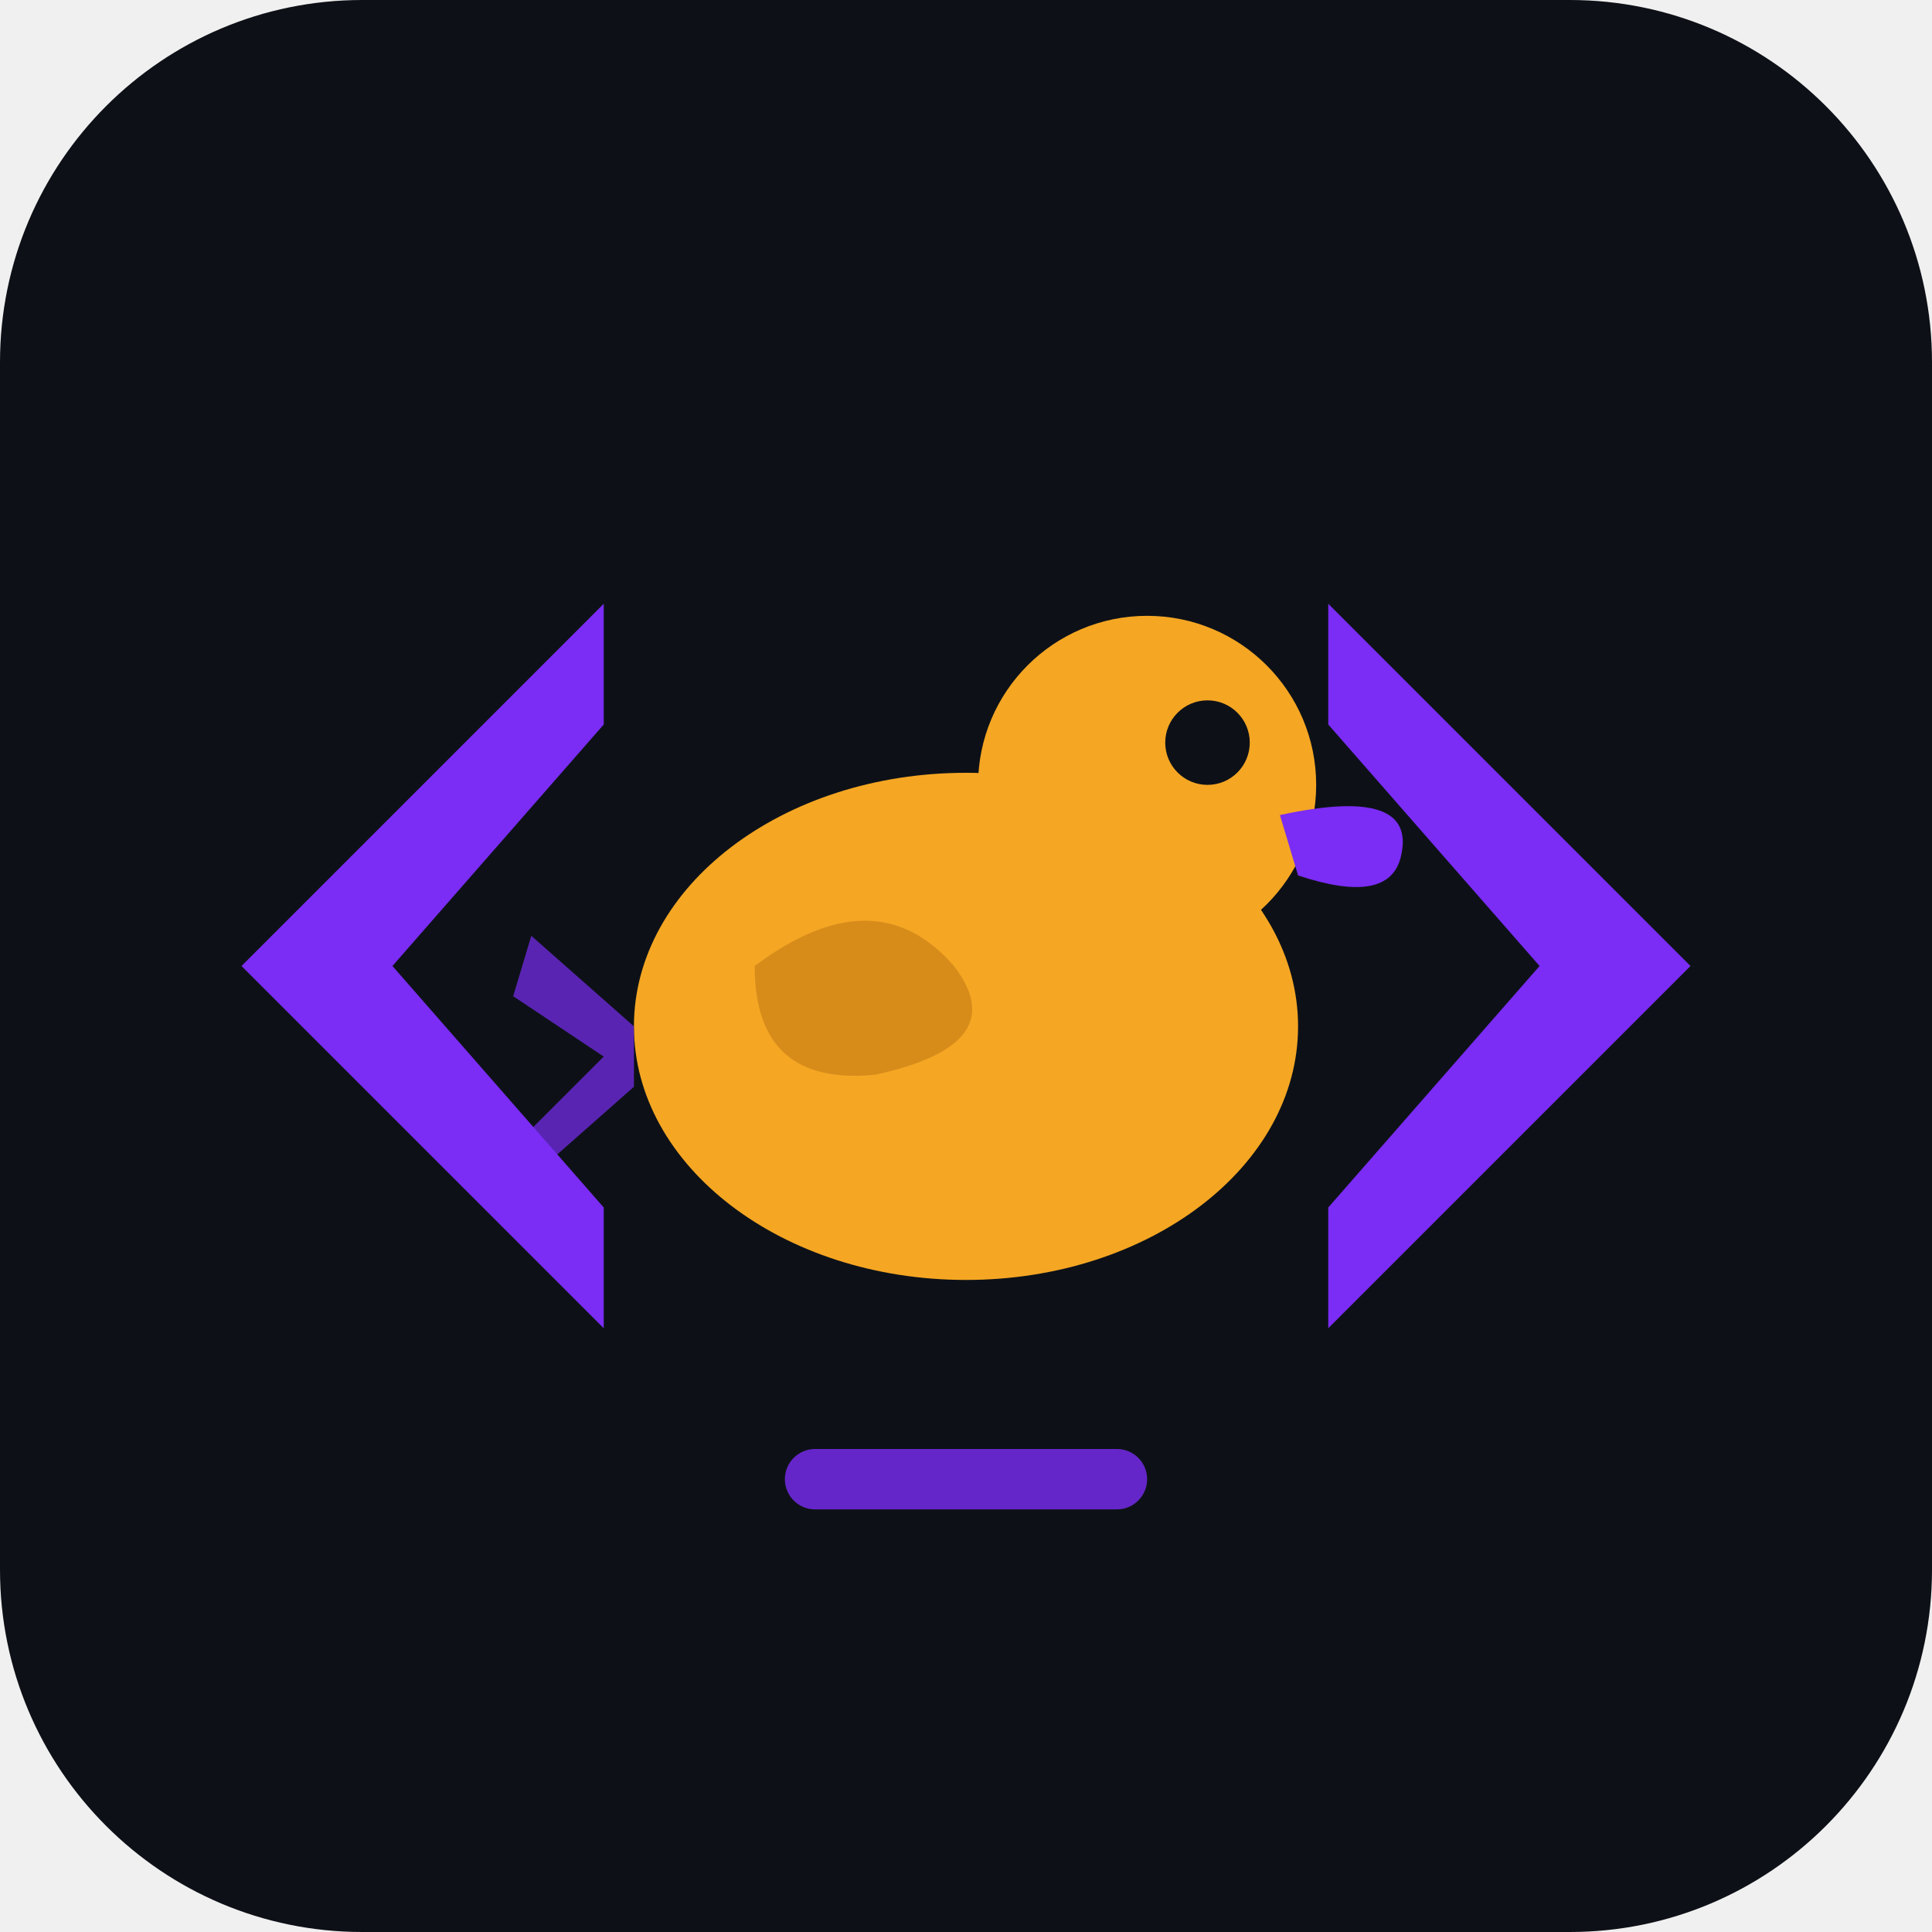
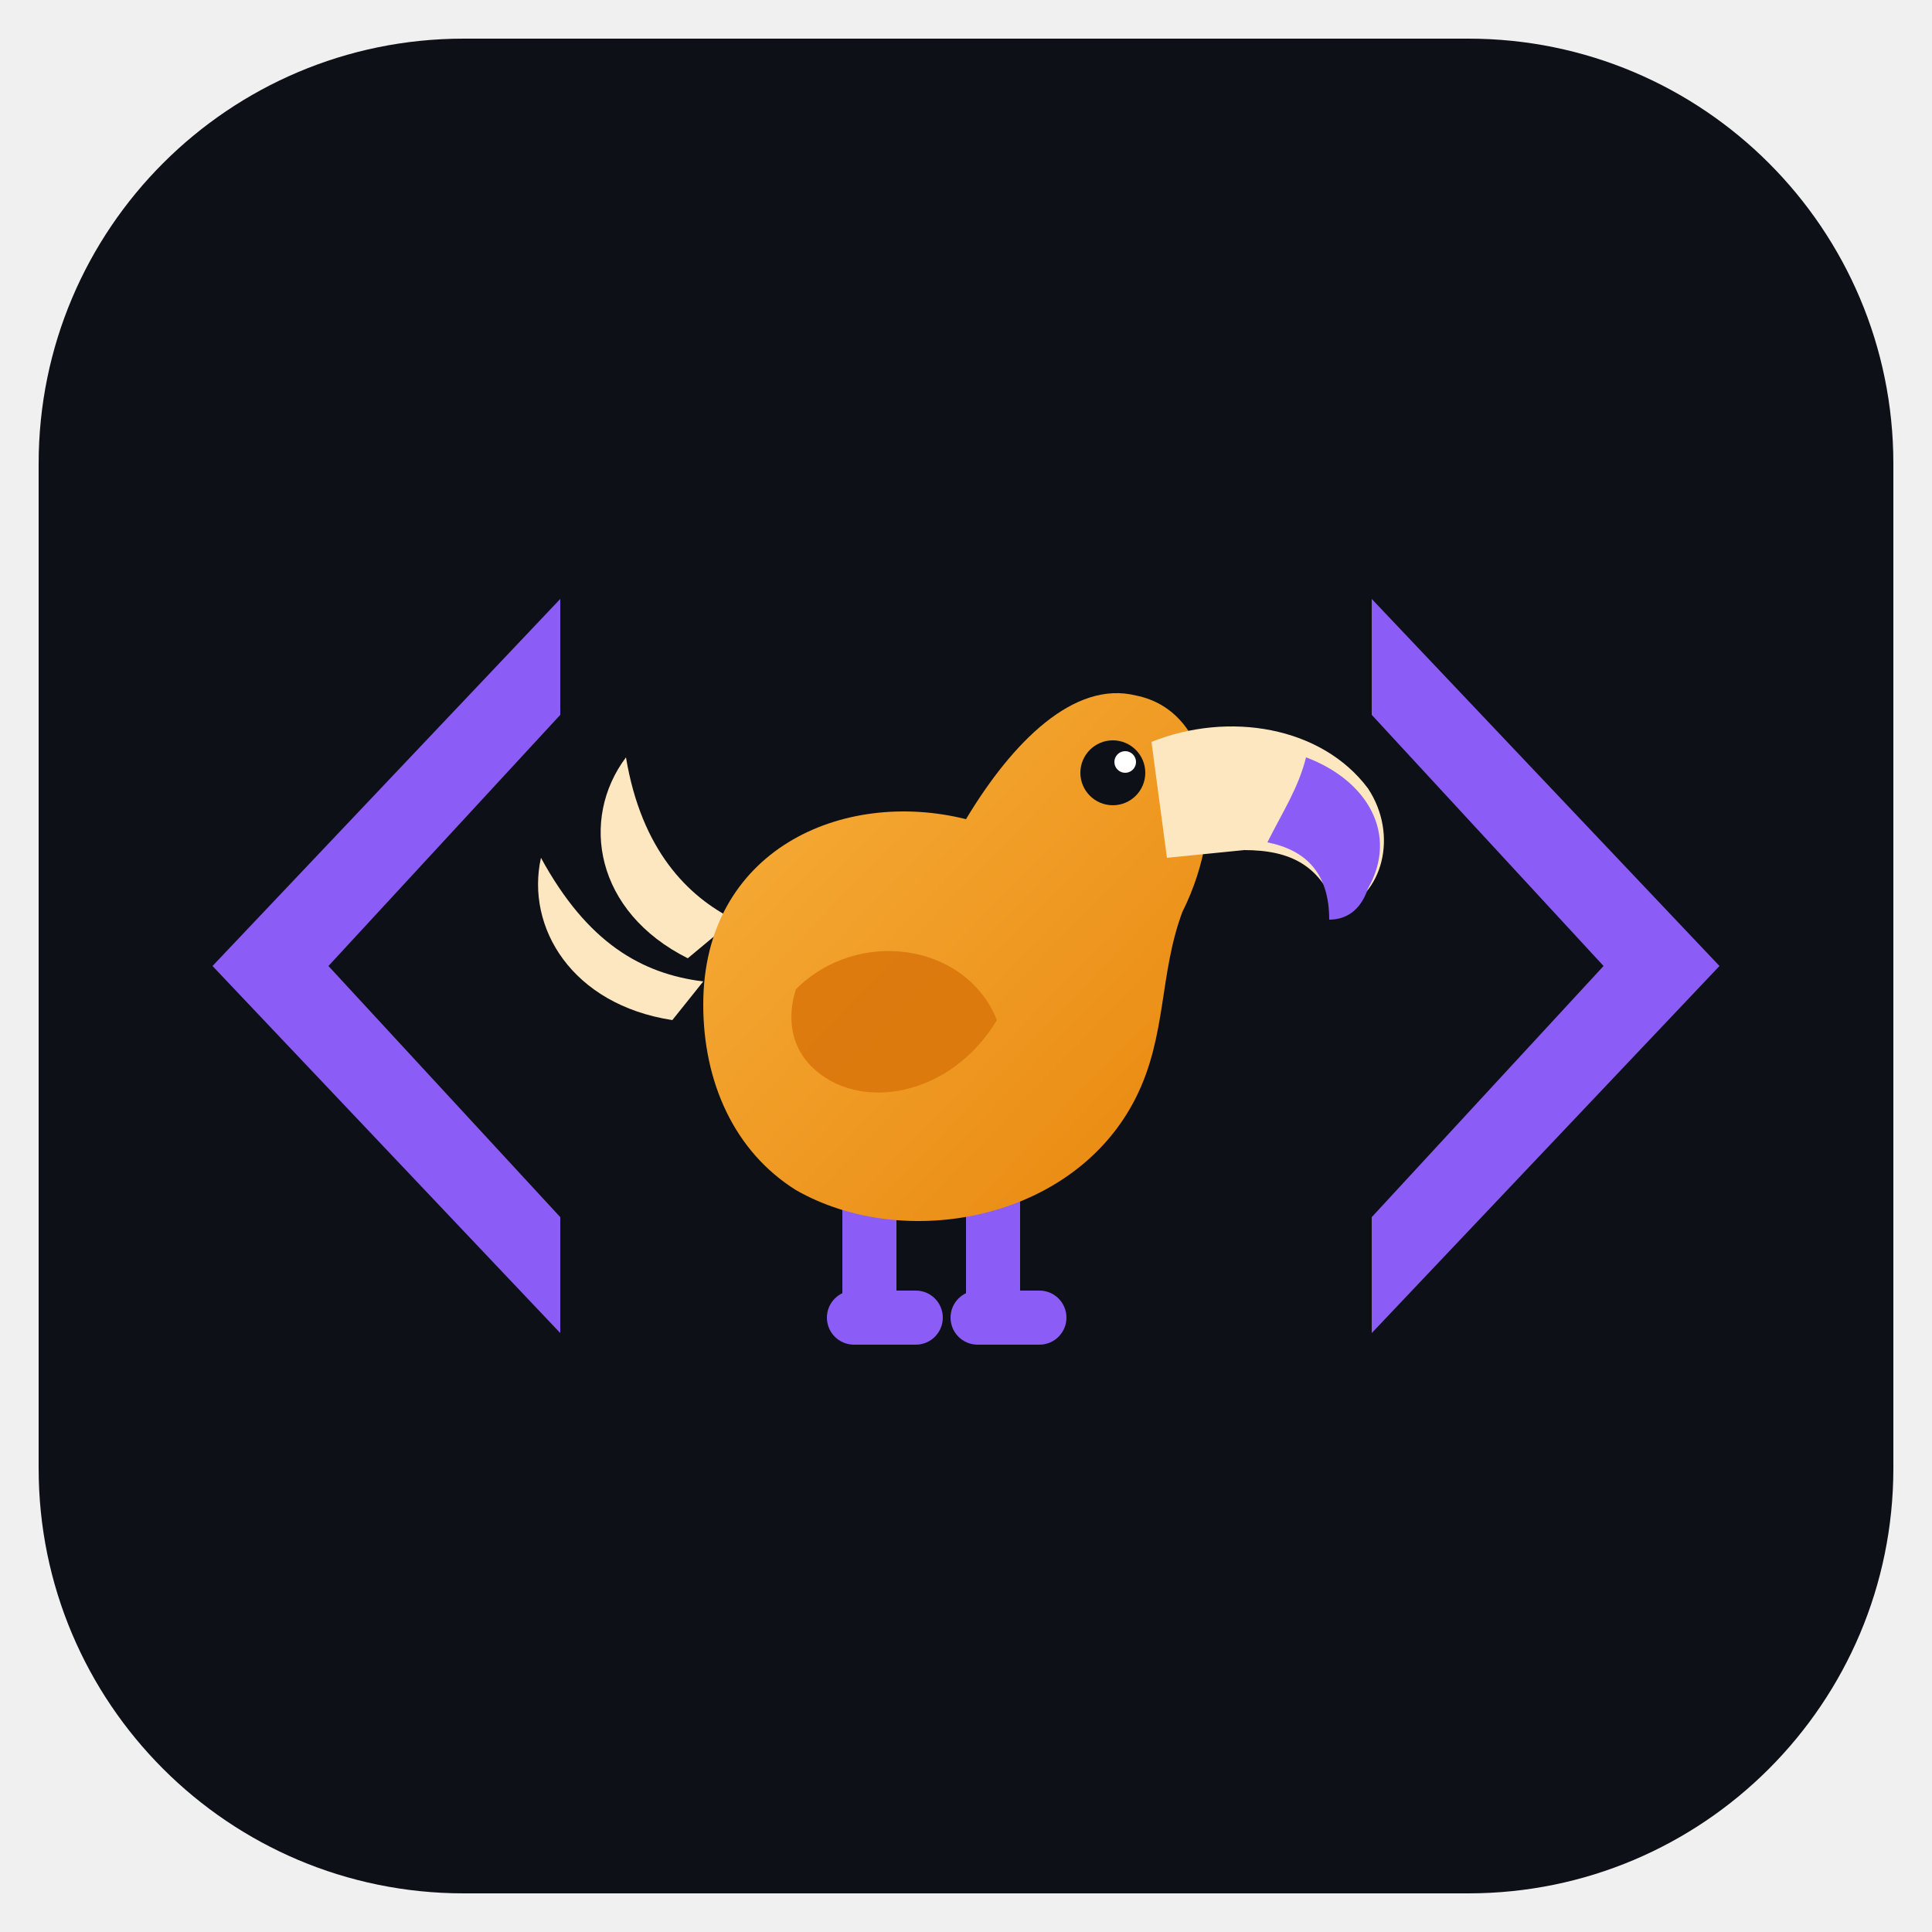
- <svg xmlns="http://www.w3.org/2000/svg" viewBox="0 0 32 32" width="32" height="32">
-   <rect width="32" height="32" rx="6" fill="#0D1117" />
-   <path d="M4 16 L10 10 L10 12 L6.5 16 L10 20 L10 22 L4 16Z" fill="#7B2CF5" />
-   <path d="M28 16 L22 10 L22 12 L25.5 16 L22 20 L22 22 L28 16Z" fill="#7B2CF5" />
-   <ellipse cx="16" cy="17" rx="5.5" ry="4.2" fill="#F5A623" />
-   <circle cx="19" cy="13" r="2.8" fill="#F5A623" />
-   <circle cx="20" cy="12.3" r="0.7" fill="#0D1117" />
-   <path d="M21.2 13.5 Q23.5 13 23.2 14.2 Q23 15 21.5 14.5Z" fill="#7B2CF5" />
-   <path d="M12.5 16 Q14.5 14.5 15.8 16 Q16.8 17.3 14.5 17.8 Q12.5 18 12.5 16Z" fill="#D4891A" opacity="0.9" />
-   <path d="M10.5 17 L8.8 15.5 L8.5 16.5 L10 17.5 L8.5 19 L8.8 19.5 L10.5 18Z" fill="#7B2CF5" opacity="0.7" />
-   <rect x="13" y="24" width="6" height="1" rx=".5" fill="#7B2CF5" opacity="0.8">
-     <animate attributeName="opacity" values="0.8;0.2;0.8" dur="1.2s" repeatCount="indefinite" />
-   </rect>
+ <svg xmlns="http://www.w3.org/2000/svg" viewBox="0 0 200 200" width="200" height="200" role="img" aria-label="Dodo">
+   <defs>
+     <linearGradient id="body" x1="0" y1="0" x2="1" y2="1">
+       <stop offset="0" stop-color="#F7B03C" />
+       <stop offset="1" stop-color="#E8860D" />
+     </linearGradient>
+   </defs>
+   <rect x="4" y="4" width="192" height="192" rx="44" fill="#0D1117" />
+   <path fill="#8B5CF6" d="M58 62 L22 100 L58 138 L58 126 L34 100 L58 74 Z" />
+   <path fill="#8B5CF6" d="M142 62 L178 100 L142 138 L142 126 L166 100 L142 74 Z" />
+   <g transform="translate(100 104) scale(0.8) translate(-106 -104)">
+     <rect fill="#8B5CF6" x="90" y="126" width="7" height="20" rx="3.5" />
+     <rect fill="#8B5CF6" x="106" y="126" width="7" height="20" rx="3.5" />
+     <rect fill="#8B5CF6" x="88" y="141" width="15" height="7" rx="3.5" />
+     <rect fill="#8B5CF6" x="104" y="141" width="15" height="7" rx="3.5" />
+     <path fill="#FDE7C0" d="M70 98 C58 92 56 80 62 72 C64 84 70 90 76 93 Z" />
+     <path fill="#FDE7C0" d="M68 106 C55 104 49 94 51 85 C57 96 64 100 72 101 Z" />
+     <path fill="url(#body)" d="M72 104 C72 84 90 76 106 80 C112 70 120 62 128 64 C138 66 140 80 134 92 C131 100 132 108 128 116 C120 132 98 136 84 128 C76 123 72 114 72 104 Z" />
+     <path fill="#D9740A" opacity="0.85" d="M84 102 C92 94 106 96 110 106 C104 116 92 118 86 112 C83 109 83 105 84 102 Z" />
+     <path fill="#FDE7C0" d="M130 70 C140 66 152 68 158 76 C162 82 160 90 154 92 C152 86 148 84 142 84 L132 85 Z" />
+     <path fill="#8B5CF6" d="M150 72 C158 75 162 82 158 89 C157 92 155 93 153 93 C153 87 150 84 145 83 C147 79 149 76 150 72 Z" />
+     <circle cx="125" cy="74" r="4.2" fill="#0D1117" />
+     <circle cx="126.6" cy="72.6" r="1.4" fill="#FFFFFF" />
+   </g>
</svg>
